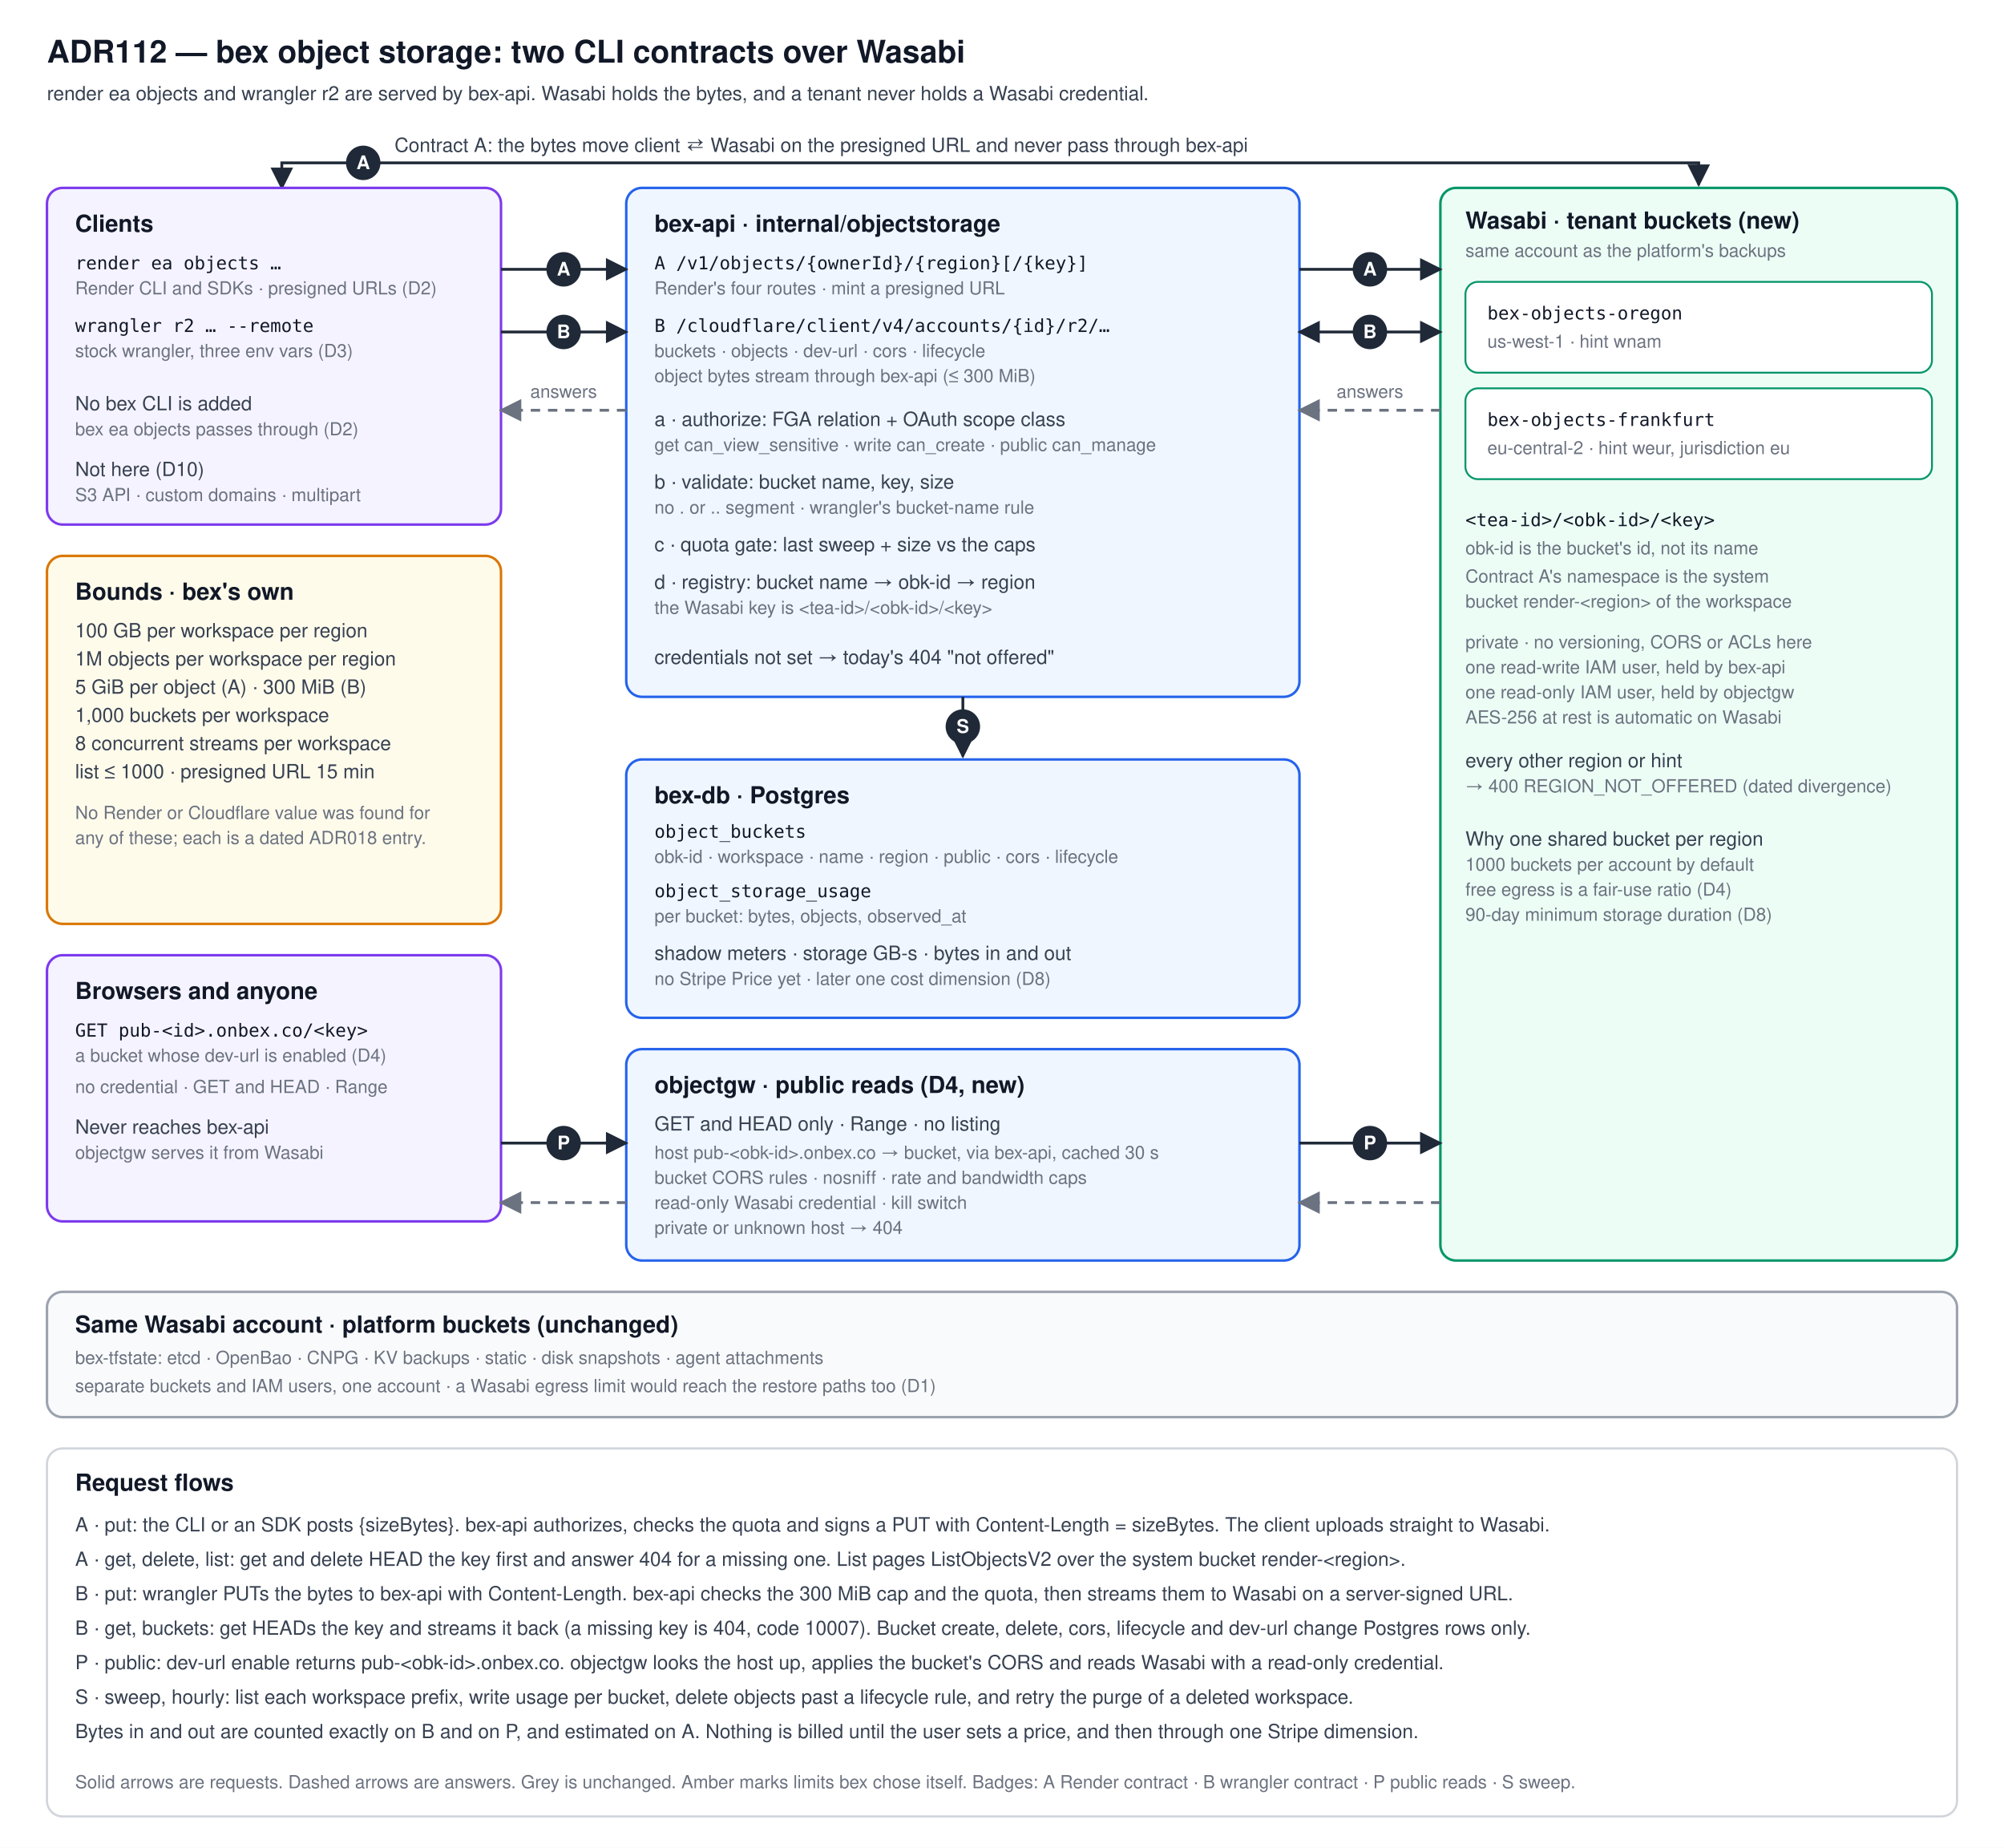
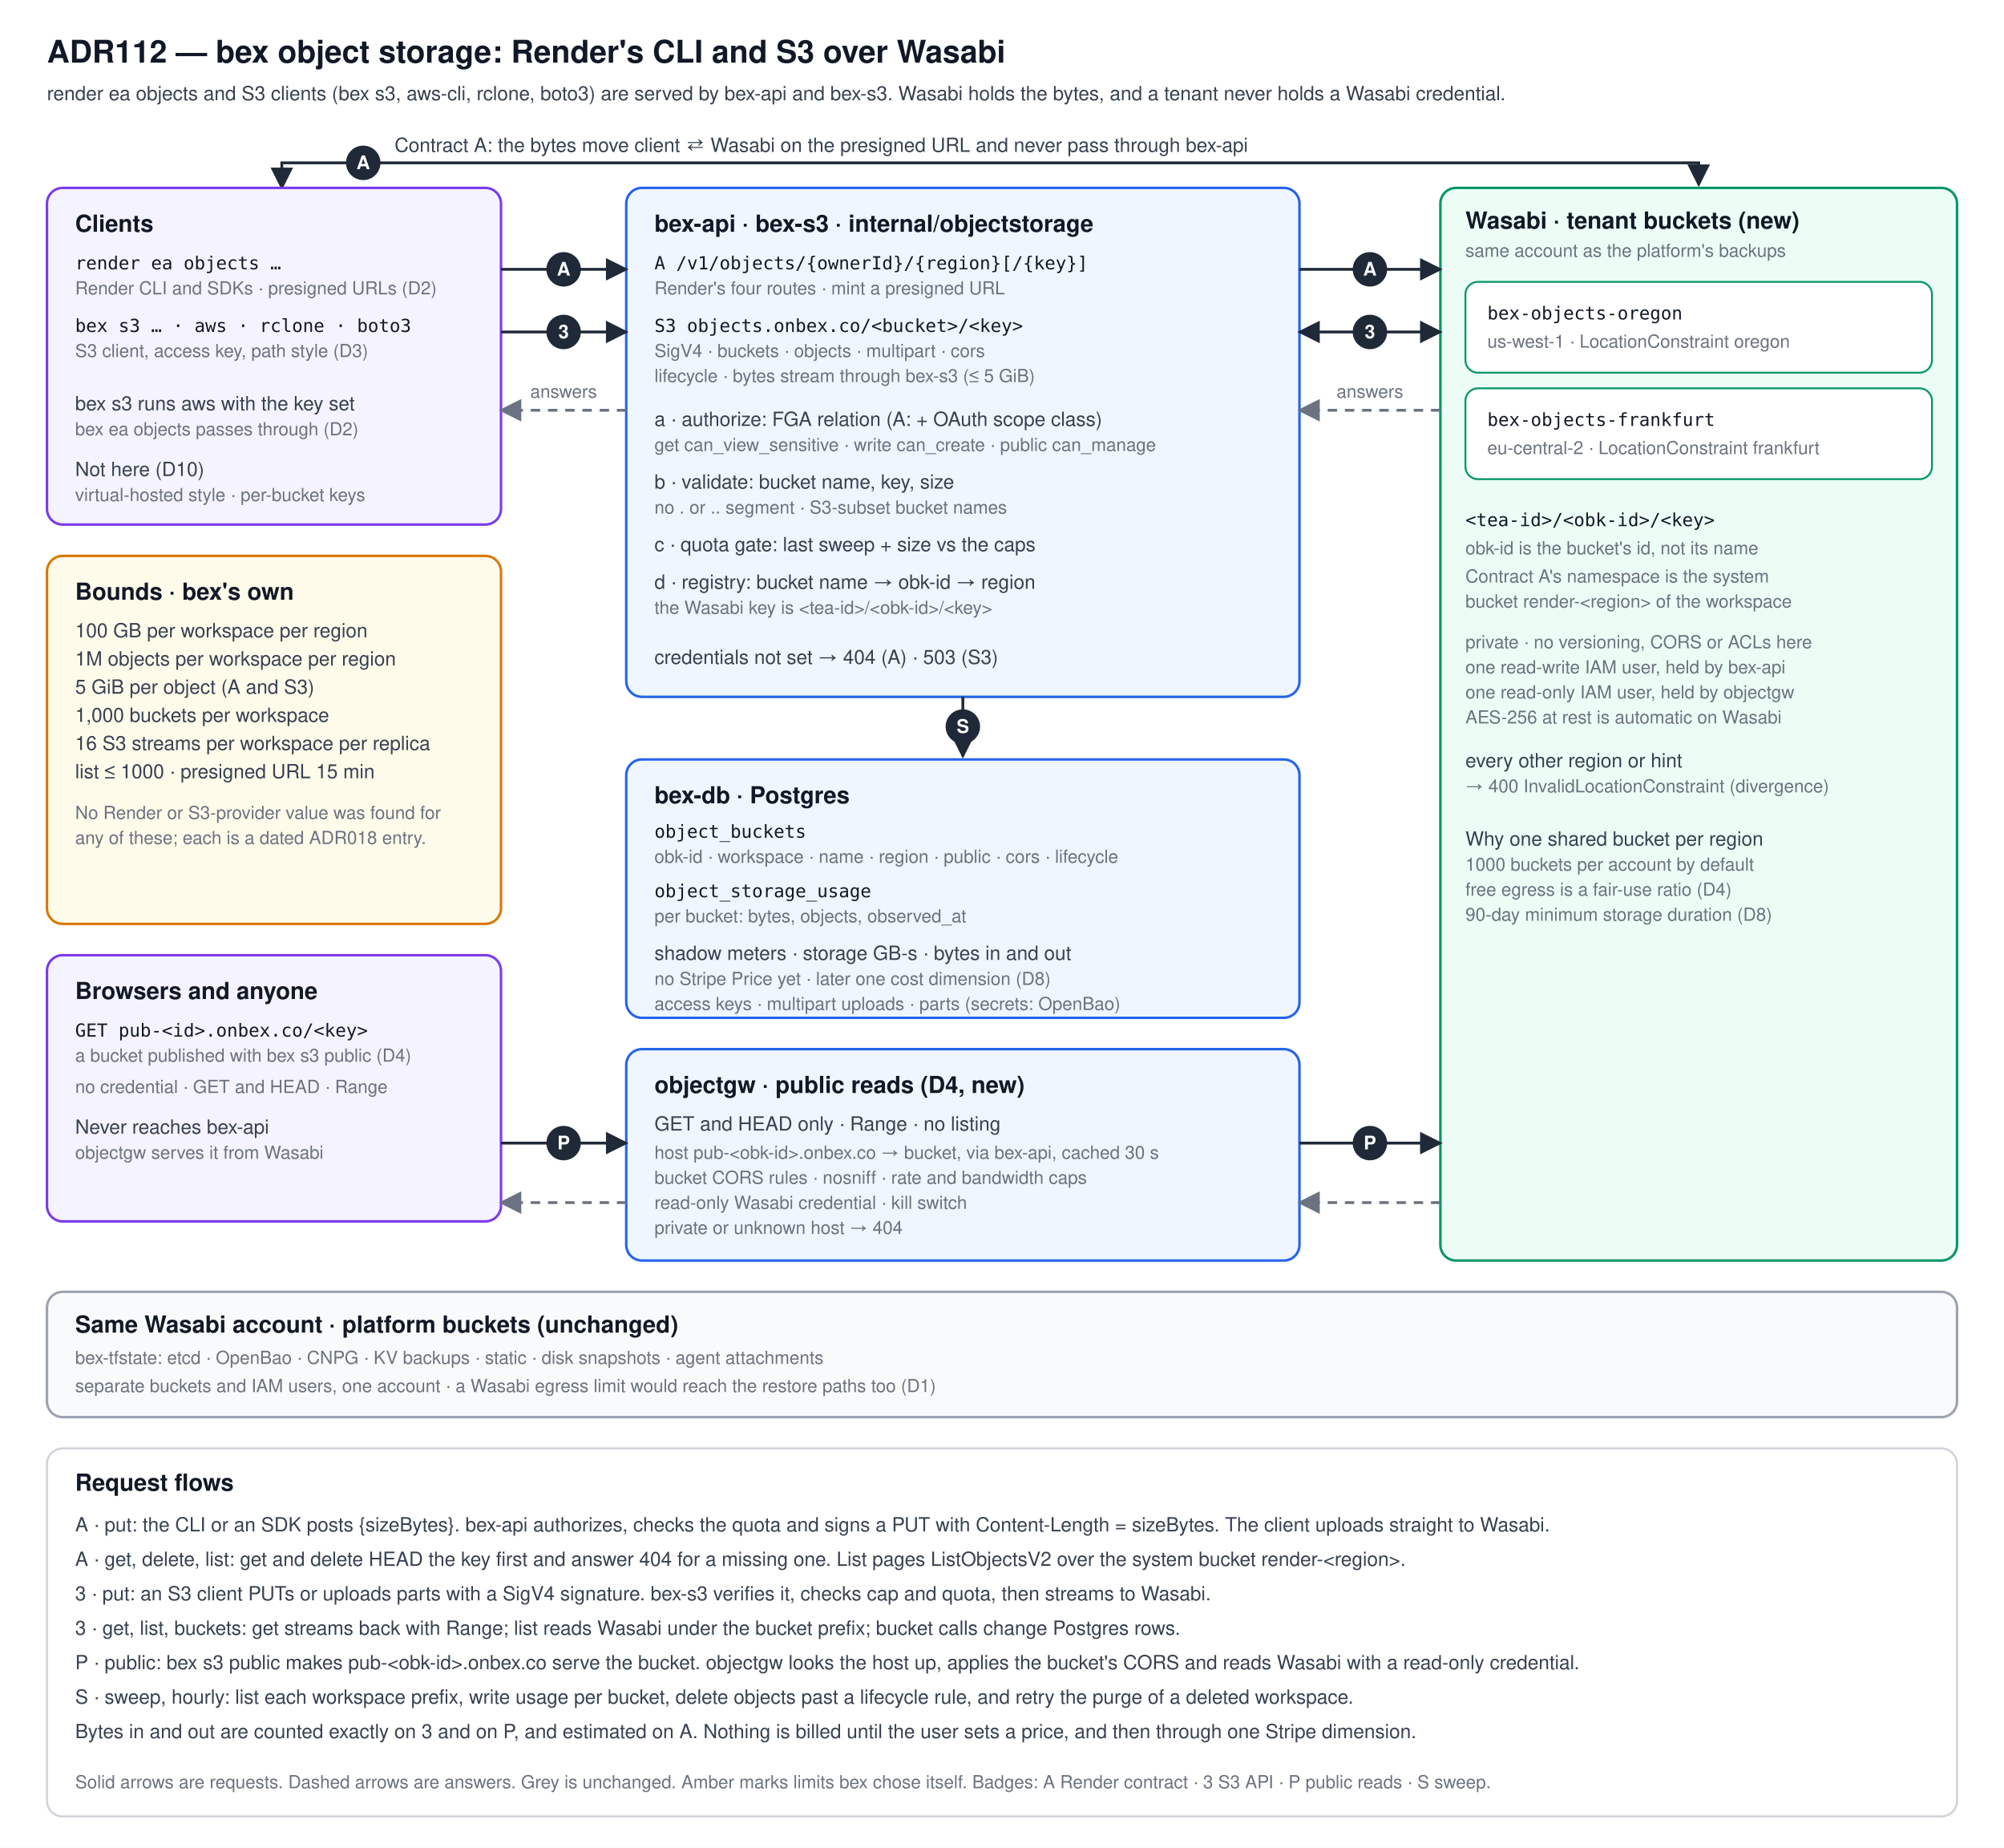
<svg xmlns="http://www.w3.org/2000/svg" width="1280" height="1180" viewBox="0 0 1280 1180" font-family="-apple-system, BlinkMacSystemFont, 'Segoe UI', Helvetica, Arial, sans-serif">
  <defs>
    <marker id="arrow" viewBox="0 0 10 10" refX="9" refY="5" markerWidth="8" markerHeight="8" orient="auto-start-reverse">
      <path d="M0,0 L10,5 L0,10 z" fill="#1f2937" />
    </marker>
    <marker id="arrow-grey" viewBox="0 0 10 10" refX="9" refY="5" markerWidth="8" markerHeight="8" orient="auto-start-reverse">
      <path d="M0,0 L10,5 L0,10 z" fill="#6b7280" />
    </marker>
    <style>
      .h { font-size: 15px; font-weight: 600; fill: #111827; }
      .t { font-size: 12.5px; fill: #374151; }
      .s { font-size: 11.5px; fill: #6b7280; }
      .m { font-family: ui-monospace, SFMono-Regular, Menlo, monospace; font-size: 11.5px; fill: #111827; }
      .flow { stroke: #1f2937; stroke-width: 1.8; fill: none; marker-end: url(#arrow); }
      .flow2 { stroke: #1f2937; stroke-width: 1.8; fill: none; marker-start: url(#arrow); marker-end: url(#arrow); }
      .back { stroke: #6b7280; stroke-width: 1.8; fill: none; stroke-dasharray: 6 5; marker-end: url(#arrow-grey); }
      .badge circle { fill: #1f2937; }
      .badge text { font-size: 12px; font-weight: 700; fill: #ffffff; text-anchor: middle; }
      .mid { text-anchor: middle; }
    </style>
  </defs>
  <rect width="1280" height="1180" fill="#ffffff" />
-   <text x="30" y="40" font-size="20" font-weight="700" fill="#111827">ADR112 — bex object storage: two CLI contracts over Wasabi</text>
-   <text x="30" y="64" class="t">render ea objects and wrangler r2 are served by bex-api. Wasabi holds the bytes, and a tenant never holds a Wasabi credential.</text>
+   <text x="30" y="40" font-size="20" font-weight="700" fill="#111827">ADR112 — bex object storage: Render's CLI and S3 over Wasabi</text>
+   <text x="30" y="64" class="t">render ea objects and S3 clients (bex s3, aws-cli, rclone, boto3) are served by bex-api and bex-s3. Wasabi holds the bytes, and a tenant never holds a Wasabi credential.</text>
  <path class="flow2" d="M180,120 L180,104 L1085,104 L1085,118" />
  <g class="badge">
    <circle cx="232" cy="104" r="11" />
    <text x="232" y="108">A</text>
  </g>
  <text x="252" y="97" class="t">Contract A: the bytes move client ⇄ Wasabi on the presigned URL and never pass through bex-api</text>
  <rect x="30" y="120" width="290" height="215" rx="10" fill="#f5f3ff" stroke="#7c3aed" stroke-width="1.6" />
  <text x="48" y="148" class="h">Clients</text>
  <text x="48" y="172" class="m">render ea objects …</text>
  <text x="48" y="188" class="s">Render CLI and SDKs · presigned URLs (D2)</text>
-   <text x="48" y="212" class="m">wrangler r2 … --remote</text>
-   <text x="48" y="228" class="s">stock wrangler, three env vars (D3)</text>
-   <text x="48" y="262" class="t">No bex CLI is added</text>
+   <text x="48" y="212" class="m">bex s3 … · aws · rclone · boto3</text>
+   <text x="48" y="228" class="s">S3 client, access key, path style (D3)</text>
+   <text x="48" y="262" class="t">bex s3 runs aws with the key set</text>
  <text x="48" y="278" class="s">bex ea objects passes through (D2)</text>
  <text x="48" y="304" class="t">Not here (D10)</text>
-   <text x="48" y="320" class="s">S3 API · custom domains · multipart</text>
+   <text x="48" y="320" class="s">virtual-hosted style · per-bucket keys</text>
  <rect x="400" y="120" width="430" height="325" rx="10" fill="#eff6ff" stroke="#2563eb" stroke-width="1.6" />
-   <text x="418" y="148" class="h">bex-api · internal/objectstorage</text>
+   <text x="418" y="148" class="h">bex-api · bex-s3 · internal/objectstorage</text>
  <text x="418" y="172" class="m">A  /v1/objects/{ownerId}/{region}[/{key}]</text>
  <text x="418" y="188" class="s">Render's four routes · mint a presigned URL</text>
-   <text x="418" y="212" class="m">B  /cloudflare/client/v4/accounts/{id}/r2/…</text>
-   <text x="418" y="228" class="s">buckets · objects · dev-url · cors · lifecycle</text>
-   <text x="418" y="244" class="s">object bytes stream through bex-api (≤ 300 MiB)</text>
-   <text x="418" y="272" class="t">a · authorize: FGA relation + OAuth scope class</text>
+   <text x="418" y="212" class="m">S3  objects.onbex.co/&lt;bucket&gt;/&lt;key&gt;</text>
+   <text x="418" y="228" class="s">SigV4 · buckets · objects · multipart · cors</text>
+   <text x="418" y="244" class="s">lifecycle · bytes stream through bex-s3 (≤ 5 GiB)</text>
+   <text x="418" y="272" class="t">a · authorize: FGA relation (A: + OAuth scope class)</text>
  <text x="418" y="288" class="s">get can_view_sensitive · write can_create · public can_manage</text>
  <text x="418" y="312" class="t">b · validate: bucket name, key, size</text>
-   <text x="418" y="328" class="s">no . or .. segment · wrangler's bucket-name rule</text>
+   <text x="418" y="328" class="s">no . or .. segment · S3-subset bucket names</text>
  <text x="418" y="352" class="t">c · quota gate: last sweep + size vs the caps</text>
  <text x="418" y="376" class="t">d · registry: bucket name → obk-id → region</text>
  <text x="418" y="392" class="s">the Wasabi key is &lt;tea-id&gt;/&lt;obk-id&gt;/&lt;key&gt;</text>
-   <text x="418" y="424" class="t">credentials not set → today's 404 "not offered"</text>
+   <text x="418" y="424" class="t">credentials not set → 404 (A) · 503 (S3)</text>
  <rect x="920" y="120" width="330" height="685" rx="10" fill="#ecfdf5" stroke="#059669" stroke-width="1.6" />
  <text x="936" y="146" class="h">Wasabi · tenant buckets (new)</text>
  <text x="936" y="164" class="s">same account as the platform's backups</text>
  <rect x="936" y="180" width="298" height="58" rx="8" fill="#ffffff" stroke="#059669" stroke-width="1.2" />
  <text x="950" y="204" class="m">bex-objects-oregon</text>
-   <text x="950" y="222" class="s">us-west-1 · hint wnam</text>
+   <text x="950" y="222" class="s">us-west-1 · LocationConstraint oregon</text>
  <rect x="936" y="248" width="298" height="58" rx="8" fill="#ffffff" stroke="#059669" stroke-width="1.2" />
  <text x="950" y="272" class="m">bex-objects-frankfurt</text>
-   <text x="950" y="290" class="s">eu-central-2 · hint weur, jurisdiction eu</text>
+   <text x="950" y="290" class="s">eu-central-2 · LocationConstraint frankfurt</text>
  <text x="936" y="336" class="m">&lt;tea-id&gt;/&lt;obk-id&gt;/&lt;key&gt;</text>
  <text x="936" y="354" class="s">obk-id is the bucket's id, not its name</text>
  <text x="936" y="372" class="s">Contract A's namespace is the system</text>
  <text x="936" y="388" class="s">bucket render-&lt;region&gt; of the workspace</text>
  <text x="936" y="414" class="s">private · no versioning, CORS or ACLs here</text>
  <text x="936" y="430" class="s">one read-write IAM user, held by bex-api</text>
  <text x="936" y="446" class="s">one read-only IAM user, held by objectgw</text>
  <text x="936" y="462" class="s">AES-256 at rest is automatic on Wasabi</text>
  <text x="936" y="490" class="t">every other region or hint</text>
-   <text x="936" y="506" class="s">→ 400 REGION_NOT_OFFERED (dated divergence)</text>
+   <text x="936" y="506" class="s">→ 400 InvalidLocationConstraint (divergence)</text>
  <text x="936" y="540" class="t">Why one shared bucket per region</text>
  <text x="936" y="556" class="s">1000 buckets per account by default</text>
  <text x="936" y="572" class="s">free egress is a fair-use ratio (D4)</text>
  <text x="936" y="588" class="s">90-day minimum storage duration (D8)</text>
  <path class="flow" d="M320,172 L400,172" />
  <g class="badge">
    <circle cx="360" cy="172" r="11" />
    <text x="360" y="176">A</text>
  </g>
  <path class="flow" d="M320,212 L400,212" />
  <g class="badge">
    <circle cx="360" cy="212" r="11" />
-     <text x="360" y="216">B</text>
+     <text x="360" y="216">3</text>
  </g>
  <path class="back" d="M400,262 L320,262" />
  <text x="360" y="254" class="s mid">answers</text>
  <path class="flow" d="M830,172 L920,172" />
  <g class="badge">
    <circle cx="875" cy="172" r="11" />
    <text x="875" y="176">A</text>
  </g>
  <path class="flow2" d="M830,212 L920,212" />
  <g class="badge">
    <circle cx="875" cy="212" r="11" />
-     <text x="875" y="216">B</text>
+     <text x="875" y="216">3</text>
  </g>
  <path class="back" d="M920,262 L830,262" />
  <text x="875" y="254" class="s mid">answers</text>
  <rect x="30" y="355" width="290" height="235" rx="10" fill="#fffbeb" stroke="#d97706" stroke-width="1.6" />
  <text x="48" y="383" class="h">Bounds · bex's own</text>
  <text x="48" y="407" class="t">100 GB per workspace per region</text>
  <text x="48" y="425" class="t">1M objects per workspace per region</text>
-   <text x="48" y="443" class="t">5 GiB per object (A) · 300 MiB (B)</text>
+   <text x="48" y="443" class="t">5 GiB per object (A and S3)</text>
  <text x="48" y="461" class="t">1,000 buckets per workspace</text>
-   <text x="48" y="479" class="t">8 concurrent streams per workspace</text>
+   <text x="48" y="479" class="t">16 S3 streams per workspace per replica</text>
  <text x="48" y="497" class="t">list ≤ 1000 · presigned URL 15 min</text>
-   <text x="48" y="523" class="s">No Render or Cloudflare value was found for</text>
+   <text x="48" y="523" class="s">No Render or S3-provider value was found for</text>
  <text x="48" y="539" class="s">any of these; each is a dated ADR018 entry.</text>
  <path class="flow" d="M615,445 L615,483" />
  <g class="badge">
    <circle cx="615" cy="464" r="11" />
    <text x="615" y="468">S</text>
  </g>
  <rect x="400" y="485" width="430" height="165" rx="10" fill="#eff6ff" stroke="#2563eb" stroke-width="1.6" />
  <text x="418" y="513" class="h">bex-db · Postgres</text>
  <text x="418" y="535" class="m">object_buckets</text>
  <text x="418" y="551" class="s">obk-id · workspace · name · region · public · cors · lifecycle</text>
  <text x="418" y="573" class="m">object_storage_usage</text>
  <text x="418" y="589" class="s">per bucket: bytes, objects, observed_at</text>
  <text x="418" y="613" class="t">shadow meters · storage GB-s · bytes in and out</text>
  <text x="418" y="629" class="s">no Stripe Price yet · later one cost dimension (D8)</text>
+   <text x="418" y="645" class="s">access keys · multipart uploads · parts (secrets: OpenBao)</text>
  <rect x="30" y="610" width="290" height="170" rx="10" fill="#f5f3ff" stroke="#7c3aed" stroke-width="1.6" />
  <text x="48" y="638" class="h">Browsers and anyone</text>
  <text x="48" y="662" class="m">GET pub-&lt;id&gt;.onbex.co/&lt;key&gt;</text>
-   <text x="48" y="678" class="s">a bucket whose dev-url is enabled (D4)</text>
+   <text x="48" y="678" class="s">a bucket published with bex s3 public (D4)</text>
  <text x="48" y="698" class="s">no credential · GET and HEAD · Range</text>
  <text x="48" y="724" class="t">Never reaches bex-api</text>
  <text x="48" y="740" class="s">objectgw serves it from Wasabi</text>
  <rect x="400" y="670" width="430" height="135" rx="10" fill="#eff6ff" stroke="#2563eb" stroke-width="1.6" />
  <text x="418" y="698" class="h">objectgw · public reads (D4, new)</text>
  <text x="418" y="722" class="t">GET and HEAD only · Range · no listing</text>
  <text x="418" y="740" class="s">host pub-&lt;obk-id&gt;.onbex.co → bucket, via bex-api, cached 30 s</text>
  <text x="418" y="756" class="s">bucket CORS rules · nosniff · rate and bandwidth caps</text>
  <text x="418" y="772" class="s">read-only Wasabi credential · kill switch</text>
  <text x="418" y="788" class="s">private or unknown host → 404</text>
  <path class="flow" d="M320,730 L400,730" />
  <g class="badge">
    <circle cx="360" cy="730" r="11" />
    <text x="360" y="734">P</text>
  </g>
  <path class="back" d="M400,768 L320,768" />
  <path class="flow" d="M830,730 L920,730" />
  <g class="badge">
    <circle cx="875" cy="730" r="11" />
    <text x="875" y="734">P</text>
  </g>
  <path class="back" d="M920,768 L830,768" />
  <rect x="30" y="825" width="1220" height="80" rx="10" fill="#f9fafb" stroke="#9ca3af" stroke-width="1.6" />
  <text x="48" y="851" class="h">Same Wasabi account · platform buckets (unchanged)</text>
  <text x="48" y="871" class="s">bex-tfstate: etcd · OpenBao · CNPG · KV backups · static · disk snapshots · agent attachments</text>
  <text x="48" y="889" class="s">separate buckets and IAM users, one account · a Wasabi egress limit would reach the restore paths too (D1)</text>
  <rect x="30" y="925" width="1220" height="235" rx="10" fill="#ffffff" stroke="#d1d5db" stroke-width="1.4" />
  <text x="48" y="952" class="h">Request flows</text>
  <text x="48" y="978" class="t">A · put: the CLI or an SDK posts {sizeBytes}. bex-api authorizes, checks the quota and signs a PUT with Content-Length = sizeBytes. The client uploads straight to Wasabi.</text>
  <text x="48" y="1000" class="t">A · get, delete, list: get and delete HEAD the key first and answer 404 for a missing one. List pages ListObjectsV2 over the system bucket render-&lt;region&gt;.</text>
-   <text x="48" y="1022" class="t">B · put: wrangler PUTs the bytes to bex-api with Content-Length. bex-api checks the 300 MiB cap and the quota, then streams them to Wasabi on a server-signed URL.</text>
-   <text x="48" y="1044" class="t">B · get, buckets: get HEADs the key and streams it back (a missing key is 404, code 10007). Bucket create, delete, cors, lifecycle and dev-url change Postgres rows only.</text>
-   <text x="48" y="1066" class="t">P · public: dev-url enable returns pub-&lt;obk-id&gt;.onbex.co. objectgw looks the host up, applies the bucket's CORS and reads Wasabi with a read-only credential.</text>
+   <text x="48" y="1022" class="t">3 · put: an S3 client PUTs or uploads parts with a SigV4 signature. bex-s3 verifies it, checks cap and quota, then streams to Wasabi.</text>
+   <text x="48" y="1044" class="t">3 · get, list, buckets: get streams back with Range; list reads Wasabi under the bucket prefix; bucket calls change Postgres rows.</text>
+   <text x="48" y="1066" class="t">P · public: bex s3 public makes pub-&lt;obk-id&gt;.onbex.co serve the bucket. objectgw looks the host up, applies the bucket's CORS and reads Wasabi with a read-only credential.</text>
  <text x="48" y="1088" class="t">S · sweep, hourly: list each workspace prefix, write usage per bucket, delete objects past a lifecycle rule, and retry the purge of a deleted workspace.</text>
-   <text x="48" y="1110" class="t">Bytes in and out are counted exactly on B and on P, and estimated on A. Nothing is billed until the user sets a price, and then through one Stripe dimension.</text>
-   <text x="48" y="1142" class="s">Solid arrows are requests. Dashed arrows are answers. Grey is unchanged. Amber marks limits bex chose itself. Badges: A Render contract · B wrangler contract · P public reads · S sweep.</text>
+   <text x="48" y="1110" class="t">Bytes in and out are counted exactly on 3 and on P, and estimated on A. Nothing is billed until the user sets a price, and then through one Stripe dimension.</text>
+   <text x="48" y="1142" class="s">Solid arrows are requests. Dashed arrows are answers. Grey is unchanged. Amber marks limits bex chose itself. Badges: A Render contract · 3 S3 API · P public reads · S sweep.</text>
</svg>
